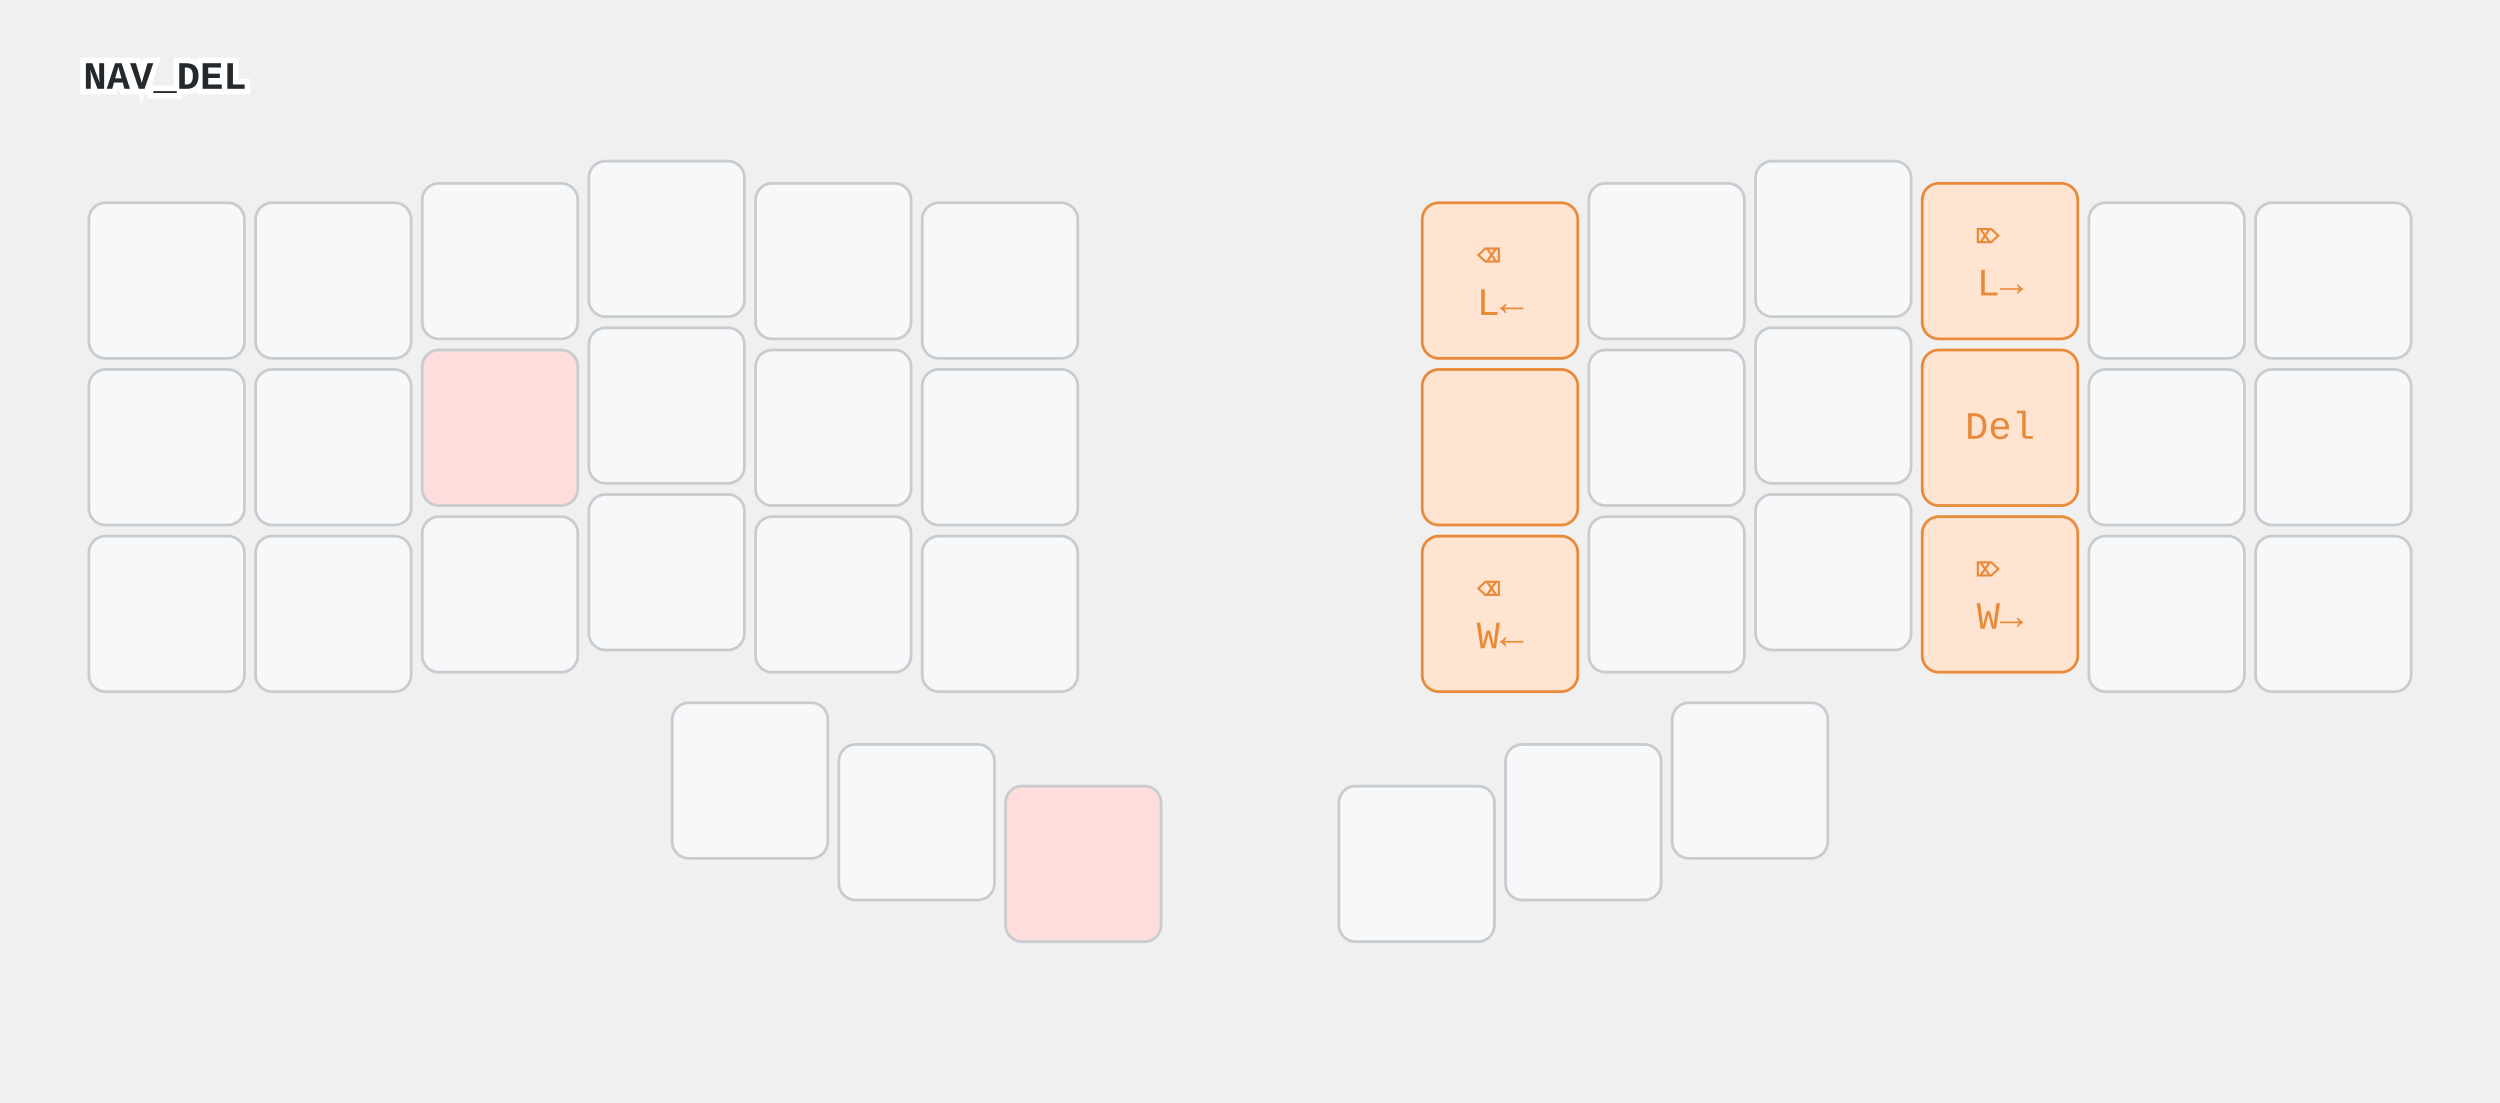
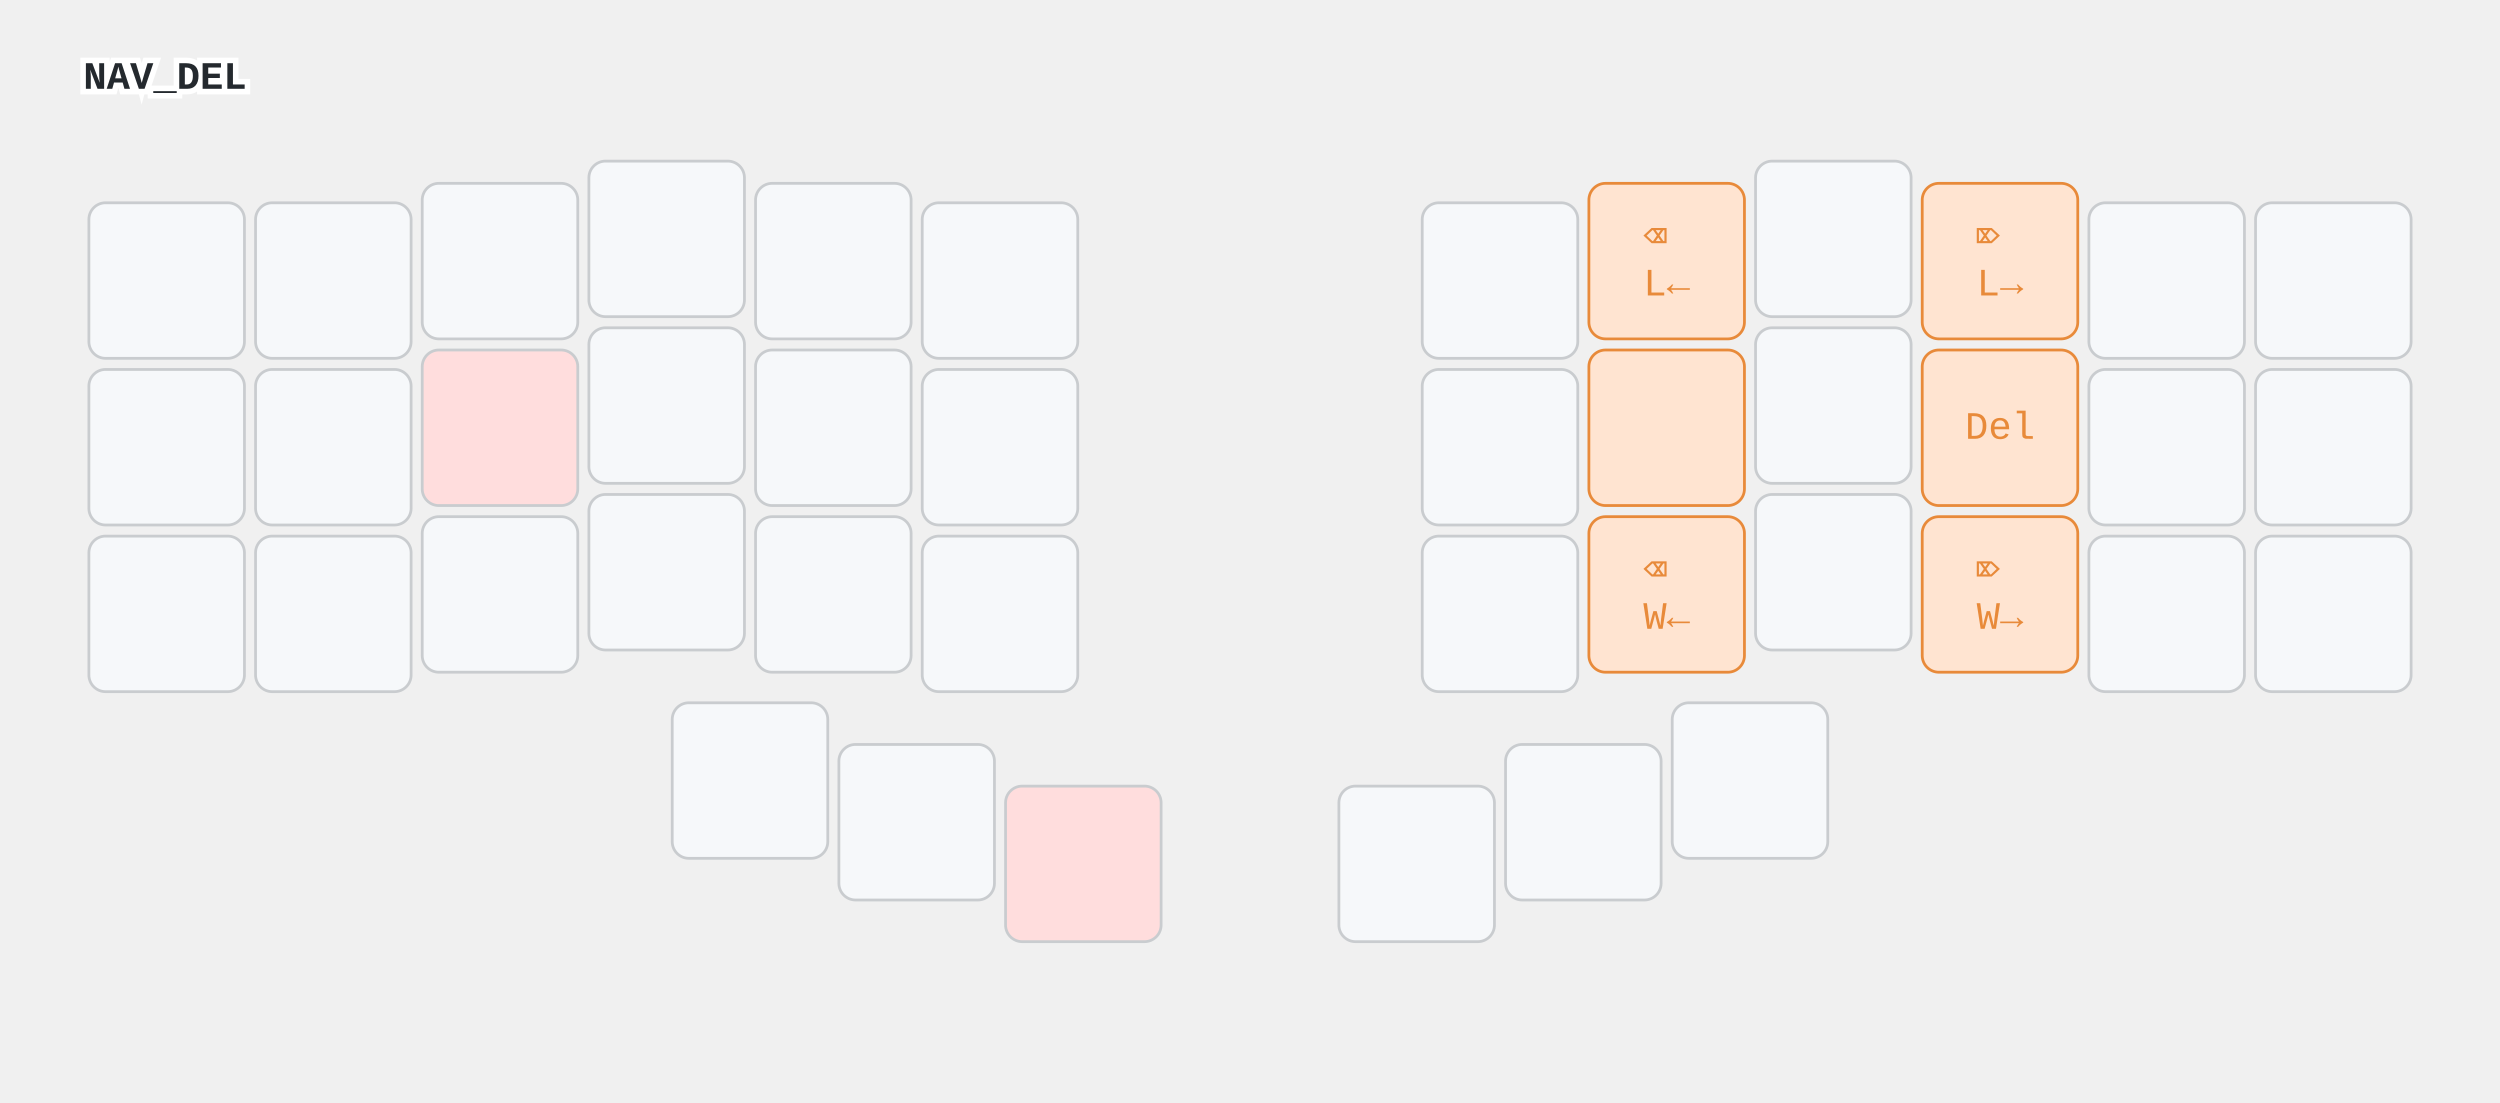
<svg xmlns="http://www.w3.org/2000/svg" xmlns:xlink="http://www.w3.org/1999/xlink" width="900" height="397" viewBox="0 0 900 397" class="keymap">
  <defs>/* start glyphs */
<svg id="mdi:backspace-outline">
      <svg id="mdi-backspace-outline" viewBox="0 0 24 24">
        <path d="M19,15.59L17.59,17L14,13.41L10.41,17L9,15.59L12.59,12L9,8.41L10.41,7L14,10.59L17.59,7L19,8.41L15.41,12L19,15.59M22,3A2,2 0 0,1 24,5V19A2,2 0 0,1 22,21H7C6.31,21 5.77,20.64 5.41,20.11L0,12L5.41,3.88C5.77,3.35 6.31,3 7,3H22M22,5H7L2.28,12L7,19H22V5Z" />
      </svg>
    </svg>
  </defs>/* end glyphs */
<style>/* inherit to force styles through use tags */
svg path {
    fill: inherit;
}

/* font and background color specifications */
svg.keymap {
    font-family: SFMono-Regular,Consolas,Liberation Mono,Menlo,monospace;
    font-size: 14px;
    font-kerning: normal;
    text-rendering: optimizeLegibility;
    fill: #24292e;
}

/* default key styling */
rect.key {
    fill: #f6f8fa;
}

rect.key, rect.combo {
    stroke: #c9cccf;
    stroke-width: 1;
}

/* default key side styling, only used is draw_key_sides is set */
rect.side {
    filter: brightness(90%);
}

/* color accent for combo boxes */
rect.combo, rect.combo-separate {
    fill: #cdf;
}

/* color accent for held keys */
rect.held, rect.combo.held {
    fill: #fdd;
}

/* color accent for ghost (optional) keys */
rect.ghost, rect.combo.ghost {
    stroke-dasharray: 4, 4;
    stroke-width: 2;
}

text {
    text-anchor: middle;
    dominant-baseline: middle;
}

/* styling for layer labels */
text.label {
    font-weight: bold;
    text-anchor: start;
    stroke: white;
    stroke-width: 4;
    paint-order: stroke;
}

/* styling for optional footer */
text.footer {
    text-anchor: end;
    dominant-baseline: auto;
    stroke: white;
    stroke-width: 4;
    paint-order: stroke;
}

/* styling for combo tap, and key non-tap label text */
text.combo, text.hold, text.shifted, text.left, text.right, text.tl, text.tr, text.bl, text.br {
    font-size: 11px;
}

text.hold, text.bl, text.br {
    text-anchor: middle;
    dominant-baseline: auto;
}

text.shifted, text.tl, text.tr {
    text-anchor: middle;
    dominant-baseline: hanging;
}

text.left, text.tl, text.bl {
    text-anchor: start;
}

text.right, text.tr, text.br {
    text-anchor: end;
}

text.layer-activator {
    text-decoration: underline;
}

/* styling for hold/shifted label text in combo box */
text.combo.hold, text.combo.shifted, text.combo.left, text.combo.right {
    font-size: 8px;
}

/* lighter symbol for transparent keys */
text.trans {
    fill: #7b7e81;
}

/* styling for combo dendrons */
path.combo {
    stroke-width: 1;
    stroke: gray;
    fill: none;
}

/* Start Tabler Icons Cleanup */
/* cannot use height/width with glyphs */
.icon-tabler &gt; path {
    fill: inherit;
    stroke: inherit;
    stroke-width: 2;
}
/* hide tabler's default box */
.icon-tabler &gt; path[stroke="none"][fill="none"] {
    visibility: hidden;
}
/* End Tabler Icons Cleanup */

.key.modifier rect { fill: #d6e5f5; stroke: #4a7ab8; }
.key.modifier :not(rect) { fill: #4a7ab8; }
.key.nav rect { fill: #d9f0d9; stroke: #5ca75c; }
.key.nav :not(rect) { fill: #5ca75c; }
.key.editing rect { fill: #ffe4d1; stroke: #e88a3a; }
.key.editing :not(rect) { fill: #e88a3a; }
.key.layer rect { fill: #ead9eb; stroke: #9a5fa1; }
.key.layer :not(rect) { fill: #9a5fa1; }
.key.system rect { fill: #fff4d1; stroke: #e8b52a; }
.key.system :not(rect) { fill: #e8b52a; }
.key.symbol rect { fill: #d4f0e8; stroke: #4aa78a; }
.key.symbol :not(rect) { fill: #4aa78a; }
.key.accent rect { fill: #ffe0d6; stroke: #e86d4a; }
.key.accent :not(rect) { fill: #e86d4a; }
</style>
  <g transform="translate(30, 0)" class="layer-NAV_DEL">
    <text x="0" y="28" class="label" id="NAV_DEL">NAV_DEL</text>
    <g transform="translate(0, 56)">
      <g transform="translate(30, 45)" class="key keypos-0">
        <rect rx="6" ry="6" x="-28" y="-28" width="56" height="56" class="key" />
      </g>
      <g transform="translate(90, 45)" class="key keypos-1">
        <rect rx="6" ry="6" x="-28" y="-28" width="56" height="56" class="key" />
      </g>
      <g transform="translate(150, 38)" class="key keypos-2">
        <rect rx="6" ry="6" x="-28" y="-28" width="56" height="56" class="key" />
      </g>
      <g transform="translate(210, 30)" class="key keypos-3">
        <rect rx="6" ry="6" x="-28" y="-28" width="56" height="56" class="key" />
      </g>
      <g transform="translate(270, 38)" class="key keypos-4">
        <rect rx="6" ry="6" x="-28" y="-28" width="56" height="56" class="key" />
      </g>
      <g transform="translate(330, 45)" class="key keypos-5">
        <rect rx="6" ry="6" x="-28" y="-28" width="56" height="56" class="key" />
      </g>
-       <g transform="translate(510, 45)" class="key editing keypos-6">
+       <g transform="translate(510, 45)" class="key keypos-6">
+         <rect rx="6" ry="6" x="-28" y="-28" width="56" height="56" class="key" />
+       </g>
+       <g transform="translate(570, 38)" class="key editing keypos-7">
        <rect rx="6" ry="6" x="-28" y="-28" width="56" height="56" class="key editing" />
        <text x="0" y="0" class="key editing tap">
          <tspan x="0" dy="-0.6em">⌫</tspan>
          <tspan x="0" dy="1.2em">L←</tspan>
        </text>
      </g>
-       <g transform="translate(570, 38)" class="key keypos-7">
-         <rect rx="6" ry="6" x="-28" y="-28" width="56" height="56" class="key" />
-       </g>
      <g transform="translate(630, 30)" class="key keypos-8">
        <rect rx="6" ry="6" x="-28" y="-28" width="56" height="56" class="key" />
      </g>
      <g transform="translate(690, 38)" class="key editing keypos-9">
        <rect rx="6" ry="6" x="-28" y="-28" width="56" height="56" class="key editing" />
        <text x="0" y="0" class="key editing tap">
          <tspan x="0" dy="-0.6em">⌦</tspan>
          <tspan x="0" dy="1.2em">L→</tspan>
        </text>
      </g>
      <g transform="translate(750, 45)" class="key keypos-10">
        <rect rx="6" ry="6" x="-28" y="-28" width="56" height="56" class="key" />
      </g>
      <g transform="translate(810, 45)" class="key keypos-11">
        <rect rx="6" ry="6" x="-28" y="-28" width="56" height="56" class="key" />
      </g>
      <g transform="translate(30, 105)" class="key keypos-12">
        <rect rx="6" ry="6" x="-28" y="-28" width="56" height="56" class="key" />
      </g>
      <g transform="translate(90, 105)" class="key keypos-13">
        <rect rx="6" ry="6" x="-28" y="-28" width="56" height="56" class="key" />
      </g>
      <g transform="translate(150, 98)" class="key held keypos-14">
        <rect rx="6" ry="6" x="-28" y="-28" width="56" height="56" class="key held" />
      </g>
      <g transform="translate(210, 90)" class="key keypos-15">
        <rect rx="6" ry="6" x="-28" y="-28" width="56" height="56" class="key" />
      </g>
      <g transform="translate(270, 98)" class="key keypos-16">
        <rect rx="6" ry="6" x="-28" y="-28" width="56" height="56" class="key" />
      </g>
      <g transform="translate(330, 105)" class="key keypos-17">
        <rect rx="6" ry="6" x="-28" y="-28" width="56" height="56" class="key" />
      </g>
-       <g transform="translate(510, 105)" class="key editing keypos-18">
+       <g transform="translate(510, 105)" class="key keypos-18">
+         <rect rx="6" ry="6" x="-28" y="-28" width="56" height="56" class="key" />
+       </g>
+       <g transform="translate(570, 98)" class="key editing keypos-19">
        <rect rx="6" ry="6" x="-28" y="-28" width="56" height="56" class="key editing" />
        <use href="#mdi:backspace-outline" xlink:href="#mdi:backspace-outline" x="-7" y="-7" height="14" width="14.0" class="key editing tap glyph mdi:backspace-outline" />
      </g>
-       <g transform="translate(570, 98)" class="key keypos-19">
-         <rect rx="6" ry="6" x="-28" y="-28" width="56" height="56" class="key" />
-       </g>
      <g transform="translate(630, 90)" class="key keypos-20">
        <rect rx="6" ry="6" x="-28" y="-28" width="56" height="56" class="key" />
      </g>
      <g transform="translate(690, 98)" class="key editing keypos-21">
        <rect rx="6" ry="6" x="-28" y="-28" width="56" height="56" class="key editing" />
        <text x="0" y="0" class="key editing tap">Del</text>
      </g>
      <g transform="translate(750, 105)" class="key keypos-22">
        <rect rx="6" ry="6" x="-28" y="-28" width="56" height="56" class="key" />
      </g>
      <g transform="translate(810, 105)" class="key keypos-23">
        <rect rx="6" ry="6" x="-28" y="-28" width="56" height="56" class="key" />
      </g>
      <g transform="translate(30, 165)" class="key keypos-24">
        <rect rx="6" ry="6" x="-28" y="-28" width="56" height="56" class="key" />
      </g>
      <g transform="translate(90, 165)" class="key keypos-25">
        <rect rx="6" ry="6" x="-28" y="-28" width="56" height="56" class="key" />
      </g>
      <g transform="translate(150, 158)" class="key keypos-26">
        <rect rx="6" ry="6" x="-28" y="-28" width="56" height="56" class="key" />
      </g>
      <g transform="translate(210, 150)" class="key keypos-27">
        <rect rx="6" ry="6" x="-28" y="-28" width="56" height="56" class="key" />
      </g>
      <g transform="translate(270, 158)" class="key keypos-28">
        <rect rx="6" ry="6" x="-28" y="-28" width="56" height="56" class="key" />
      </g>
      <g transform="translate(330, 165)" class="key keypos-29">
        <rect rx="6" ry="6" x="-28" y="-28" width="56" height="56" class="key" />
      </g>
-       <g transform="translate(510, 165)" class="key editing keypos-30">
+       <g transform="translate(510, 165)" class="key keypos-30">
+         <rect rx="6" ry="6" x="-28" y="-28" width="56" height="56" class="key" />
+       </g>
+       <g transform="translate(570, 158)" class="key editing keypos-31">
        <rect rx="6" ry="6" x="-28" y="-28" width="56" height="56" class="key editing" />
        <text x="0" y="0" class="key editing tap">
          <tspan x="0" dy="-0.6em">⌫</tspan>
          <tspan x="0" dy="1.2em">W←</tspan>
        </text>
-       </g>
-       <g transform="translate(570, 158)" class="key keypos-31">
-         <rect rx="6" ry="6" x="-28" y="-28" width="56" height="56" class="key" />
      </g>
      <g transform="translate(630, 150)" class="key keypos-32">
        <rect rx="6" ry="6" x="-28" y="-28" width="56" height="56" class="key" />
      </g>
      <g transform="translate(690, 158)" class="key editing keypos-33">
        <rect rx="6" ry="6" x="-28" y="-28" width="56" height="56" class="key editing" />
        <text x="0" y="0" class="key editing tap">
          <tspan x="0" dy="-0.6em">⌦</tspan>
          <tspan x="0" dy="1.2em">W→</tspan>
        </text>
      </g>
      <g transform="translate(750, 165)" class="key keypos-34">
        <rect rx="6" ry="6" x="-28" y="-28" width="56" height="56" class="key" />
      </g>
      <g transform="translate(810, 165)" class="key keypos-35">
        <rect rx="6" ry="6" x="-28" y="-28" width="56" height="56" class="key" />
      </g>
      <g transform="translate(240, 225)" class="key keypos-36">
        <rect rx="6" ry="6" x="-28" y="-28" width="56" height="56" class="key" />
      </g>
      <g transform="translate(300, 240)" class="key keypos-37">
        <rect rx="6" ry="6" x="-28" y="-28" width="56" height="56" class="key" />
      </g>
      <g transform="translate(360, 255)" class="key held keypos-38">
        <rect rx="6" ry="6" x="-28" y="-28" width="56" height="56" class="key held" />
      </g>
      <g transform="translate(480, 255)" class="key keypos-39">
        <rect rx="6" ry="6" x="-28" y="-28" width="56" height="56" class="key" />
      </g>
      <g transform="translate(540, 240)" class="key keypos-40">
        <rect rx="6" ry="6" x="-28" y="-28" width="56" height="56" class="key" />
      </g>
      <g transform="translate(600, 225)" class="key keypos-41">
        <rect rx="6" ry="6" x="-28" y="-28" width="56" height="56" class="key" />
      </g>
    </g>
  </g>
</svg>
